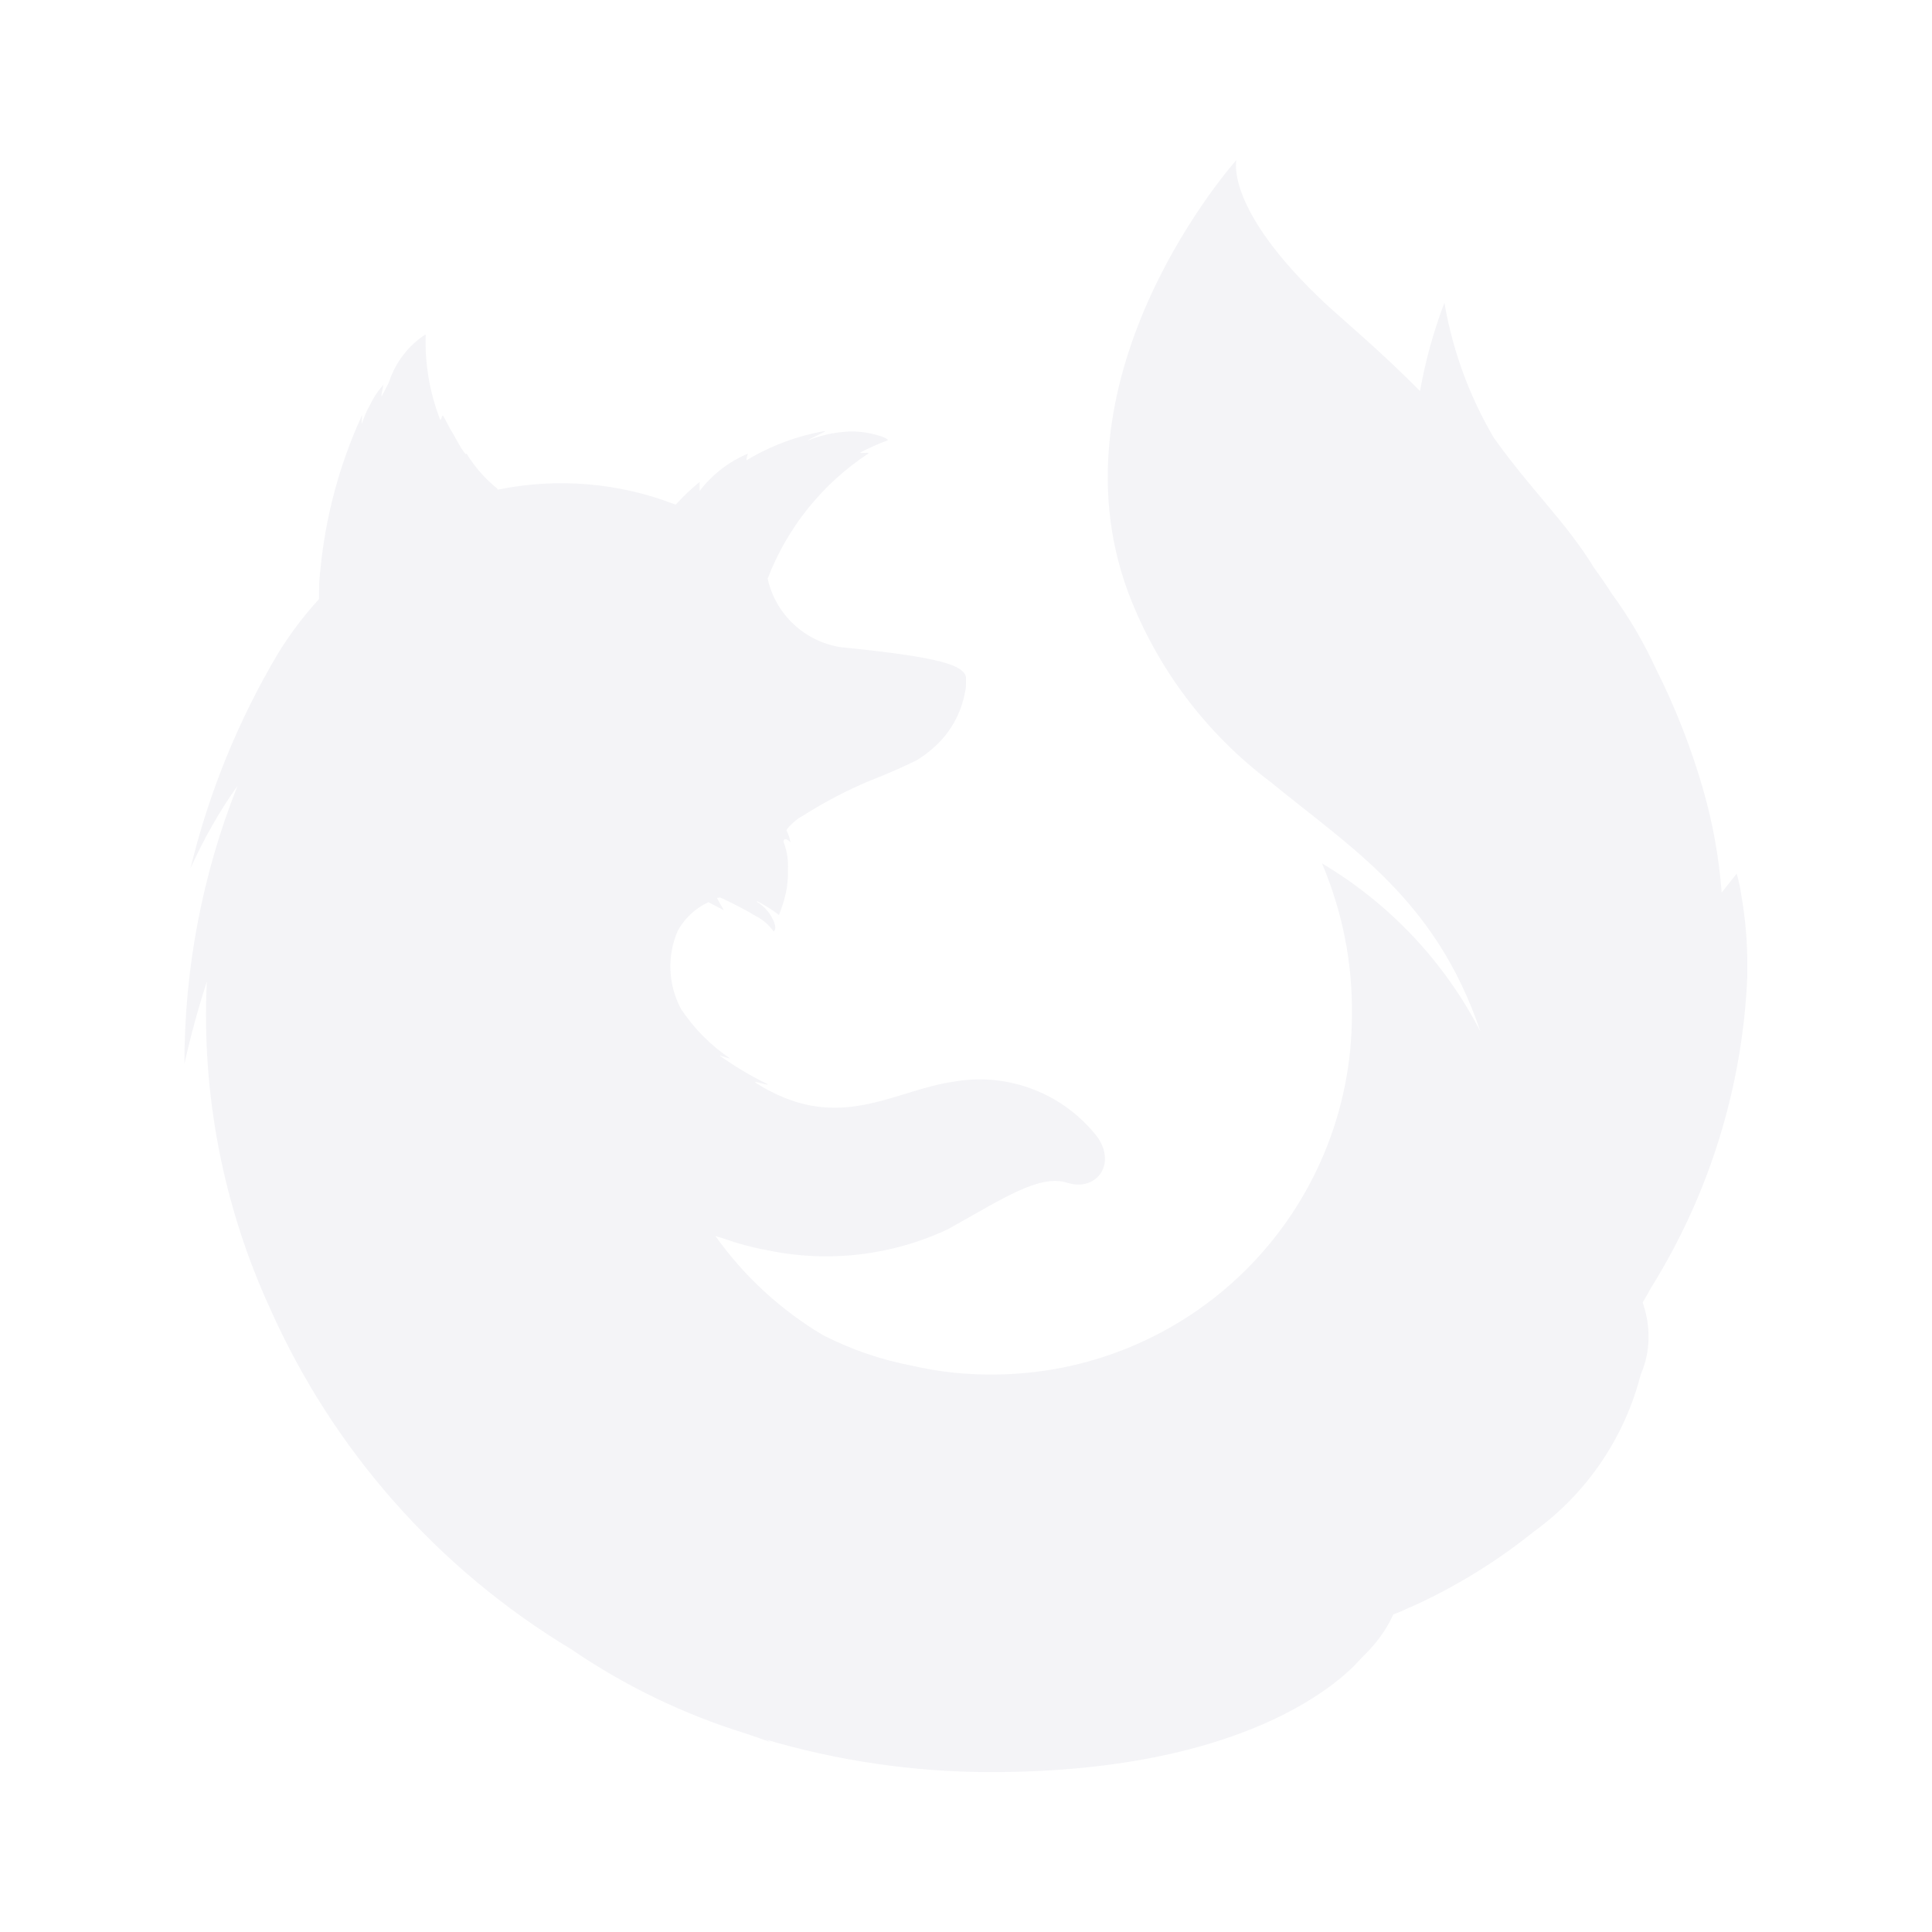
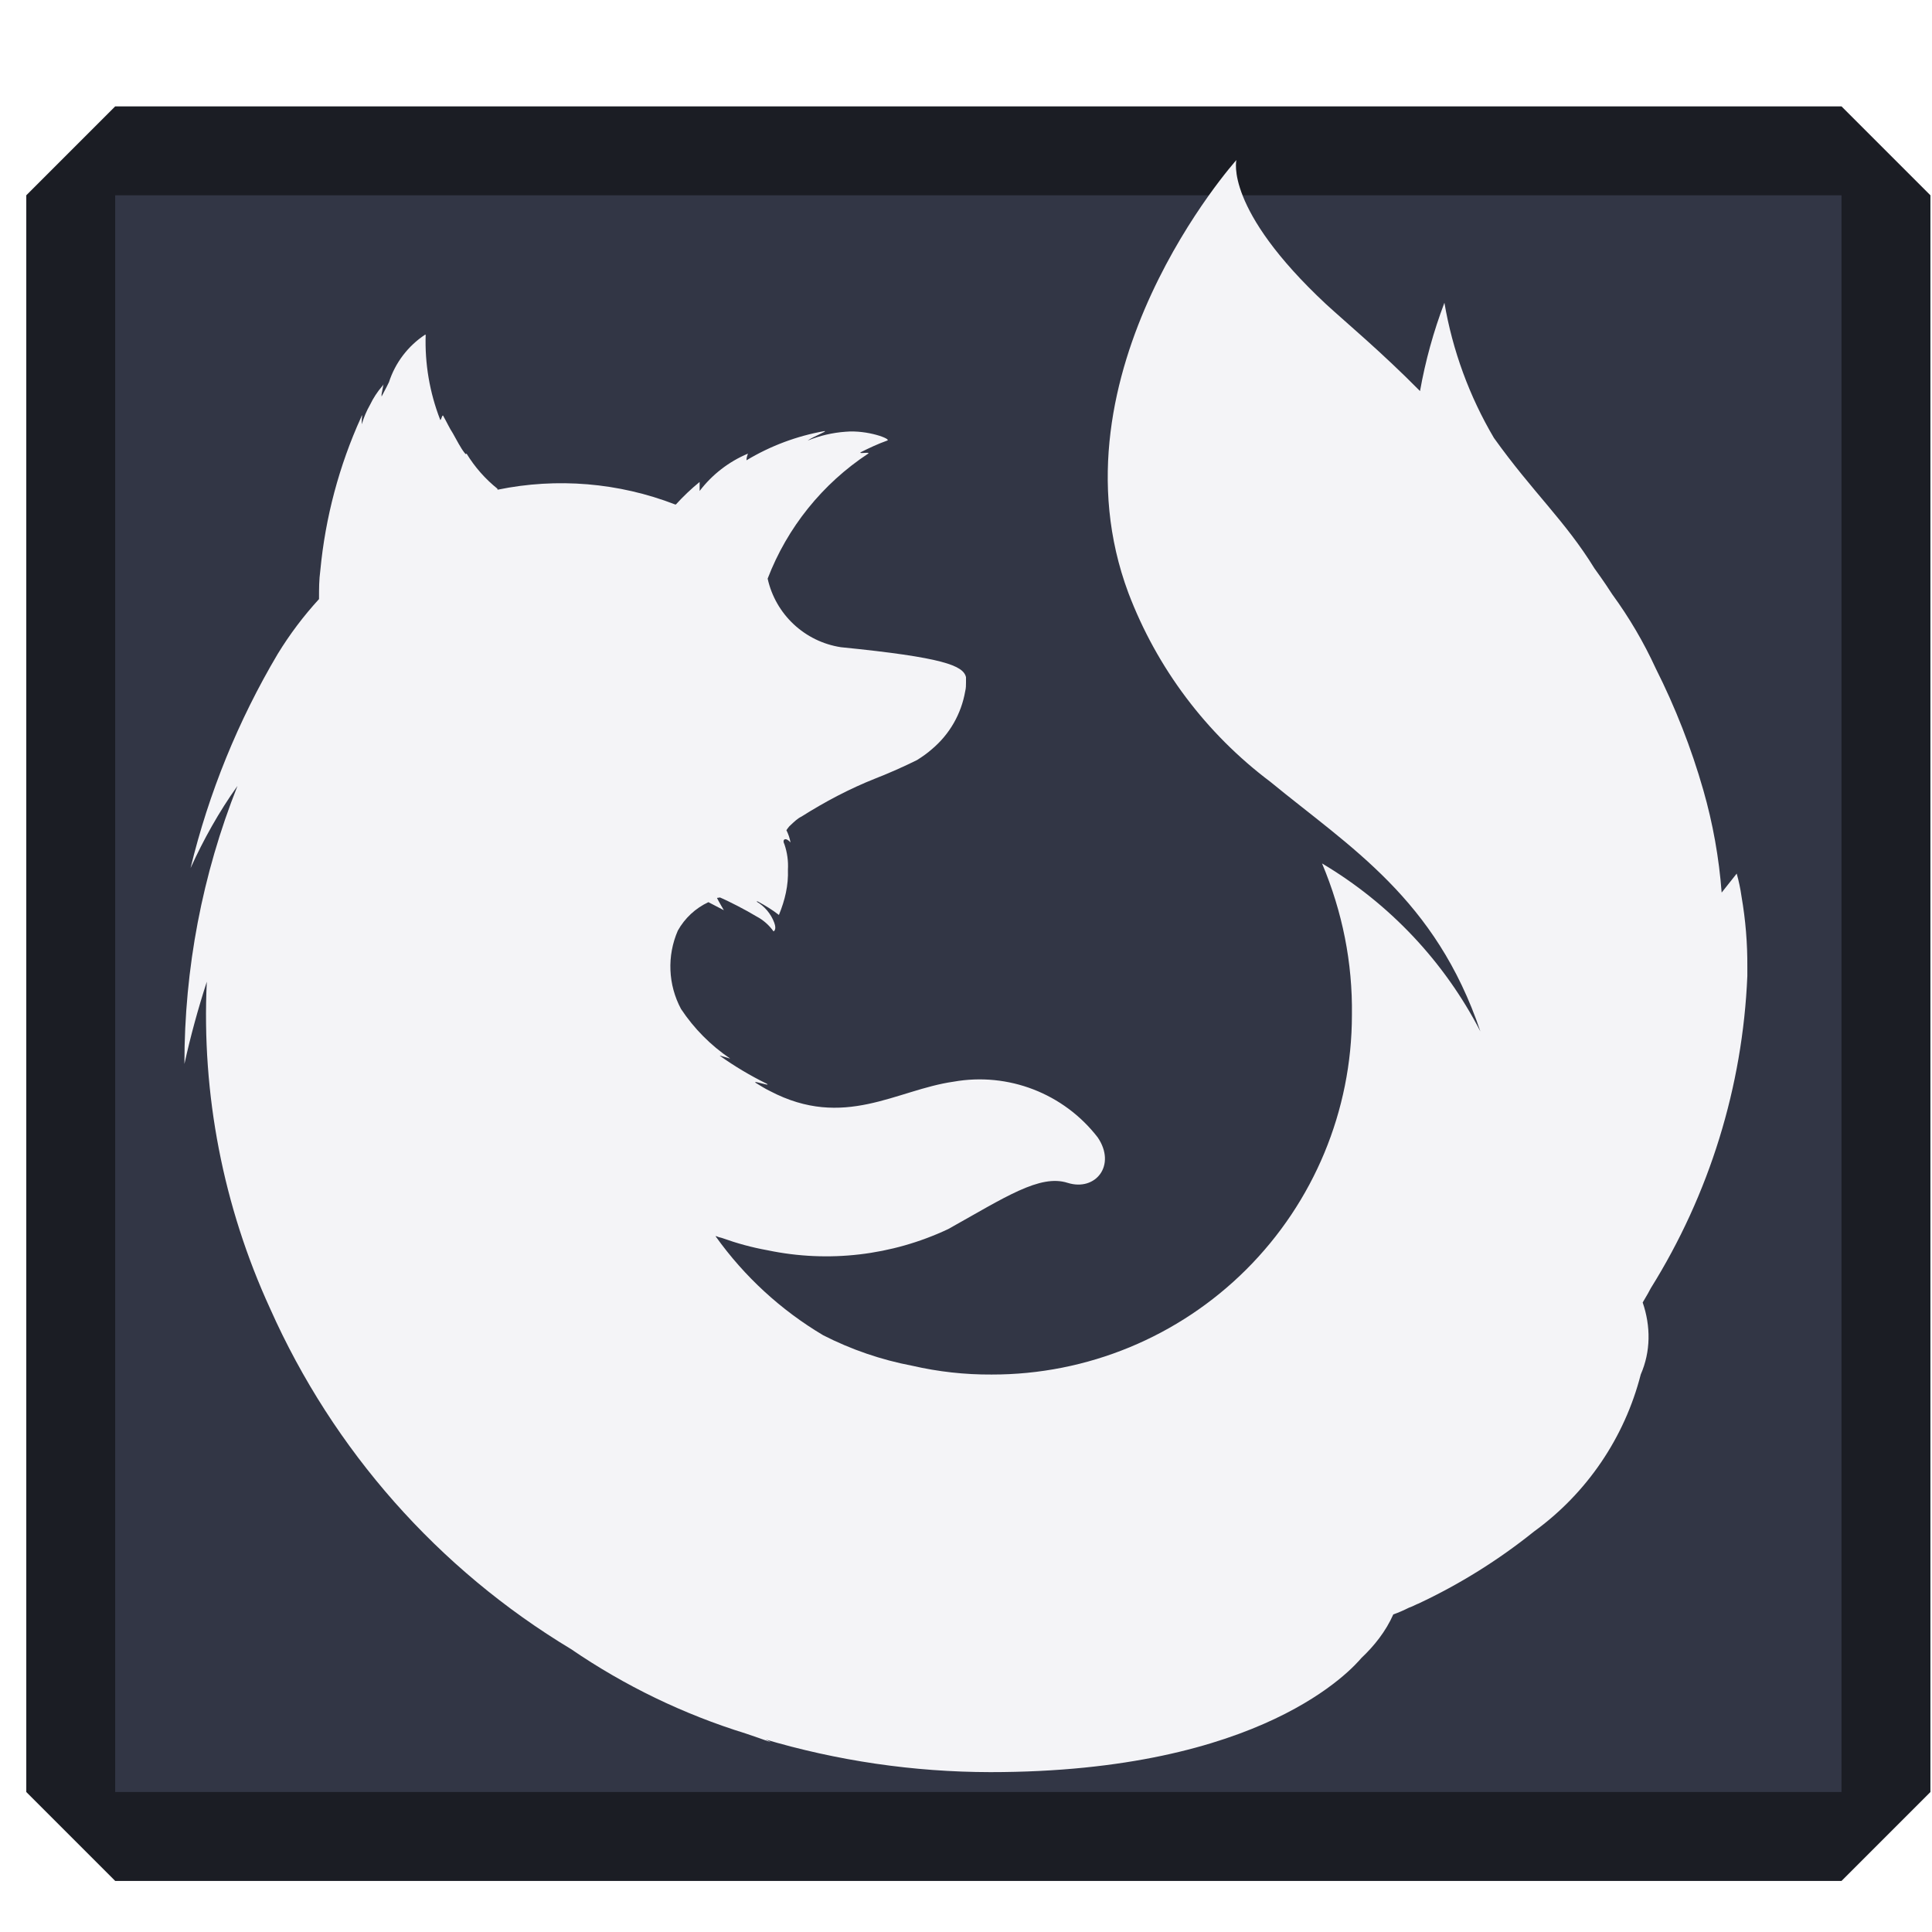
- <svg xmlns="http://www.w3.org/2000/svg" width="24" height="24" fill="#f4f4f7">
-   <path d="M21.634 11.138a2.16 2.16 0 0 0-.06-.286l-.187.236a6.354 6.354 0 0 0-.228-1.274 8.66 8.66 0 0 0-.591-1.511 5.33 5.33 0 0 0-.54-.92c-.109-.17-.203-.296-.221-.322-.362-.589-.767-.947-1.249-1.621a4.942 4.942 0 0 1-.615-1.679 6.091 6.091 0 0 0-.303 1.097c-.483-.489-.913-.846-1.168-1.08-1.267-1.183-1.113-1.79-1.113-1.79s-2.364 2.635-1.342 5.377a5.278 5.278 0 0 0 1.764 2.347c.989.813 2.052 1.452 2.609 3.101a5.2 5.2 0 0 0-1.967-2.087c.253.602.38 1.232.371 1.884a4.468 4.468 0 0 1-4.476 4.465 4.28 4.28 0 0 1-.985-.109 4.117 4.117 0 0 1-1.107-.379 4.4 4.4 0 0 1-1.334-1.226v-.007a.372.372 0 0 0 .075.024c.187.067.372.118.567.153a3.558 3.558 0 0 0 2.245-.263c.708-.396 1.139-.685 1.484-.574.348.109.608-.22.373-.565a1.853 1.853 0 0 0-1.79-.692c-.711.101-1.36.599-2.28.117-.067-.032-.117-.066-.176-.101-.06-.042.202.051.134.009a4.138 4.138 0 0 1-.582-.347c-.009-.009.145.043.126.033a2.235 2.235 0 0 1-.608-.614 1.118 1.118 0 0 1-.04-.973.844.844 0 0 1 .38-.354l.192.1s-.059-.1-.085-.151c.01-.008.019 0 .035-.008.102.042.329.159.455.236a.6.6 0 0 1 .212.186s.043-.017.009-.108a.511.511 0 0 0-.221-.263h.018c.093.051.178.102.261.167.076-.186.119-.368.112-.563a.825.825 0 0 0-.043-.313c-.035-.067.017-.093.075-.025a.545.545 0 0 0-.051-.152s.034-.051.051-.062c.043-.04.084-.082.136-.107.293-.185.599-.347.92-.474a6.52 6.52 0 0 0 .515-.228c.067-.042.127-.084.186-.136.22-.185.364-.438.413-.718.01-.04.01-.074.01-.107v-.069c-.034-.144-.279-.245-1.553-.372a1.104 1.104 0 0 1-.911-.852v.007a2.035 2.035 0 0 0-.051.146c.016-.053.033-.094.051-.146v-.007a3.257 3.257 0 0 1 1.249-1.553c.031-.025-.126.007-.093-.017.102-.051.211-.103.329-.145.059-.018-.245-.134-.515-.11a1.545 1.545 0 0 0-.473.11c.067-.049.252-.118.21-.118a2.837 2.837 0 0 0-.97.363c0-.033.01-.06.018-.083a1.474 1.474 0 0 0-.6.464v-.112a2.706 2.706 0 0 0-.295.28h-.008a3.92 3.92 0 0 0-2.205-.184l-.008-.009h.008a1.684 1.684 0 0 1-.387-.439l-.01.007-.015-.016c-.053-.068-.093-.152-.147-.246-.04-.06-.074-.136-.116-.21 0 0 0-.008-.008-.008-.01 0-.026.077-.033.049a2.668 2.668 0 0 1-.179-1.053H5.28a1.12 1.12 0 0 0-.448.589c-.041.086-.067.128-.092.179v-.028l.024-.125c-.006.009-.006.017-.017.025a1.06 1.06 0 0 0-.15.23 1.117 1.117 0 0 0-.103.243v-.042c0-.034.009-.085 0-.067l-.009.023a5.968 5.968 0 0 0-.506 1.902c-.016.118-.016.228-.016.337v.018a4.422 4.422 0 0 0-.514.683 9.703 9.703 0 0 0-1.082 2.659c.161-.354.354-.701.583-1.021a9.332 9.332 0 0 0-.659 3.454c.076-.346.169-.684.278-1.022a8.737 8.737 0 0 0 .787 4.062 9.397 9.397 0 0 0 3.738 4.229 8.052 8.052 0 0 0 2.169 1.048c.102.033.213.074.313.109-.034-.018-.059-.035-.092-.042a9.912 9.912 0 0 0 2.818.413c3.387 0 4.501-1.292 4.61-1.418.16-.151.303-.331.396-.541.068-.024.127-.05.195-.084l.041-.016c.051-.026.075-.034.075-.034a7.11 7.11 0 0 0 1.437-.896 3.475 3.475 0 0 0 1.326-1.951c.125-.286.125-.6.024-.894.05-.084.094-.161.101-.178a7.954 7.954 0 0 0 1.199-3.876v-.116a4.918 4.918 0 0 0-.072-.872z" />
+ <svg xmlns="http://www.w3.org/2000/svg" width="24" height="24" fill="#f4f4f7" version="1.1" id="svg4">
+   <defs id="defs8" />
+   <rect style="border-radius:25px;paint-order:stroke markers fill;stroke-opacity:1;stroke-dashoffset:0;stroke-dasharray:none;stroke-miterlimit:10.2;stroke-linejoin:bevel;stroke-linecap:round;stroke-width:2.209;stroke:#1b1d24;fill-opacity:1;fill:#323645;" id="rect847" width="21.445" height="19.835" x="1.431" y="2.426" />
+   <path d="M21.634 11.138a2.16 2.16 0 0 0-.06-.286l-.187.236a6.354 6.354 0 0 0-.228-1.274 8.66 8.66 0 0 0-.591-1.511 5.33 5.33 0 0 0-.54-.92c-.109-.17-.203-.296-.221-.322-.362-.589-.767-.947-1.249-1.621a4.942 4.942 0 0 1-.615-1.679 6.091 6.091 0 0 0-.303 1.097c-.483-.489-.913-.846-1.168-1.08-1.267-1.183-1.113-1.79-1.113-1.79s-2.364 2.635-1.342 5.377a5.278 5.278 0 0 0 1.764 2.347c.989.813 2.052 1.452 2.609 3.101a5.2 5.2 0 0 0-1.967-2.087c.253.602.38 1.232.371 1.884a4.468 4.468 0 0 1-4.476 4.465 4.28 4.28 0 0 1-.985-.109 4.117 4.117 0 0 1-1.107-.379 4.4 4.4 0 0 1-1.334-1.226v-.007a.372.372 0 0 0 .075.024c.187.067.372.118.567.153a3.558 3.558 0 0 0 2.245-.263c.708-.396 1.139-.685 1.484-.574.348.109.608-.22.373-.565a1.853 1.853 0 0 0-1.79-.692c-.711.101-1.36.599-2.28.117-.067-.032-.117-.066-.176-.101-.06-.042.202.051.134.009a4.138 4.138 0 0 1-.582-.347c-.009-.009.145.043.126.033a2.235 2.235 0 0 1-.608-.614 1.118 1.118 0 0 1-.04-.973.844.844 0 0 1 .38-.354l.192.1s-.059-.1-.085-.151c.01-.008.019 0 .035-.008.102.042.329.159.455.236a.6.6 0 0 1 .212.186s.043-.017.009-.108a.511.511 0 0 0-.221-.263h.018c.093.051.178.102.261.167.076-.186.119-.368.112-.563a.825.825 0 0 0-.043-.313c-.035-.067.017-.093.075-.025a.545.545 0 0 0-.051-.152s.034-.051.051-.062c.043-.04.084-.082.136-.107.293-.185.599-.347.92-.474a6.52 6.52 0 0 0 .515-.228c.067-.042.127-.084.186-.136.22-.185.364-.438.413-.718.01-.04.01-.074.01-.107v-.069c-.034-.144-.279-.245-1.553-.372a1.104 1.104 0 0 1-.911-.852v.007a2.035 2.035 0 0 0-.051.146c.016-.053.033-.094.051-.146v-.007a3.257 3.257 0 0 1 1.249-1.553c.031-.025-.126.007-.093-.017.102-.051.211-.103.329-.145.059-.018-.245-.134-.515-.11a1.545 1.545 0 0 0-.473.11c.067-.049.252-.118.21-.118a2.837 2.837 0 0 0-.97.363c0-.033.01-.06.018-.083a1.474 1.474 0 0 0-.6.464v-.112a2.706 2.706 0 0 0-.295.28h-.008a3.92 3.92 0 0 0-2.205-.184l-.008-.009h.008a1.684 1.684 0 0 1-.387-.439l-.01.007-.015-.016c-.053-.068-.093-.152-.147-.246-.04-.06-.074-.136-.116-.21 0 0 0-.008-.008-.008-.01 0-.026.077-.033.049a2.668 2.668 0 0 1-.179-1.053H5.28a1.12 1.12 0 0 0-.448.589c-.041.086-.067.128-.092.179v-.028l.024-.125c-.006.009-.006.017-.017.025a1.06 1.06 0 0 0-.15.23 1.117 1.117 0 0 0-.103.243v-.042c0-.034.009-.085 0-.067l-.009.023a5.968 5.968 0 0 0-.506 1.902c-.016.118-.016.228-.016.337v.018a4.422 4.422 0 0 0-.514.683 9.703 9.703 0 0 0-1.082 2.659c.161-.354.354-.701.583-1.021a9.332 9.332 0 0 0-.659 3.454c.076-.346.169-.684.278-1.022a8.737 8.737 0 0 0 .787 4.062 9.397 9.397 0 0 0 3.738 4.229 8.052 8.052 0 0 0 2.169 1.048c.102.033.213.074.313.109-.034-.018-.059-.035-.092-.042a9.912 9.912 0 0 0 2.818.413c3.387 0 4.501-1.292 4.61-1.418.16-.151.303-.331.396-.541.068-.024.127-.05.195-.084l.041-.016c.051-.026.075-.034.075-.034a7.11 7.11 0 0 0 1.437-.896 3.475 3.475 0 0 0 1.326-1.951c.125-.286.125-.6.024-.894.05-.084.094-.161.101-.178a7.954 7.954 0 0 0 1.199-3.876v-.116a4.918 4.918 0 0 0-.072-.872z" id="path2" />
</svg>
